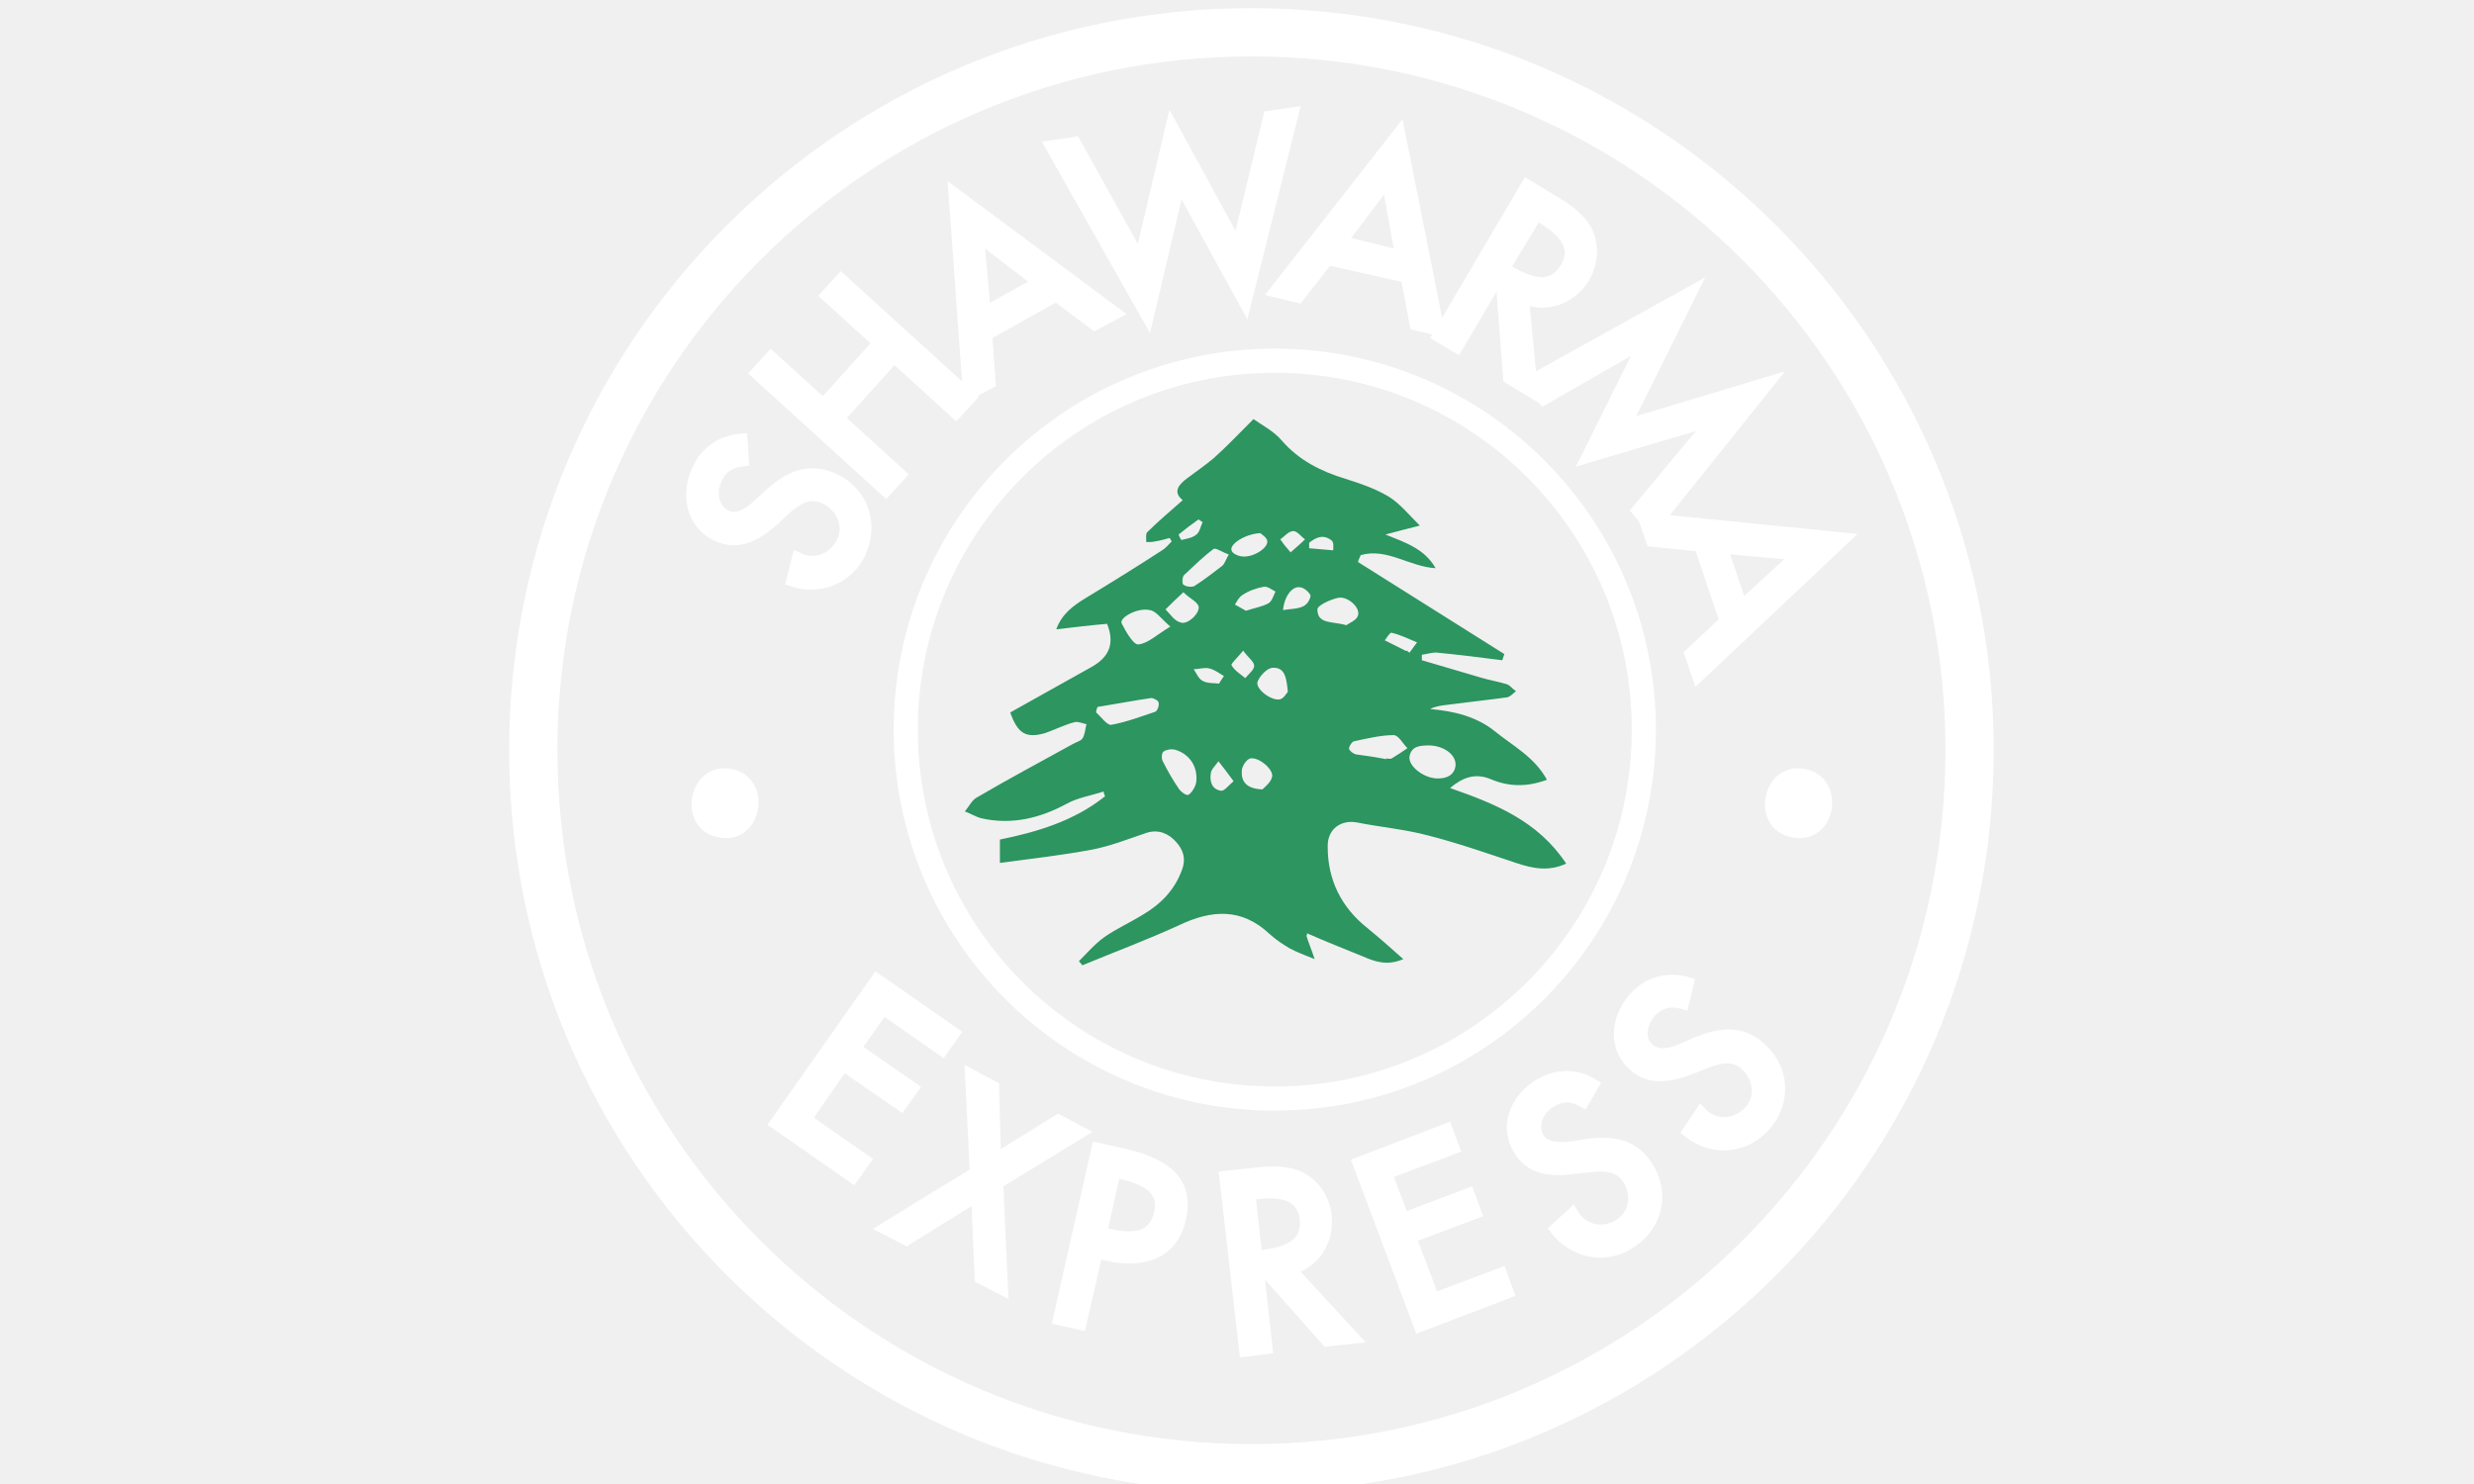
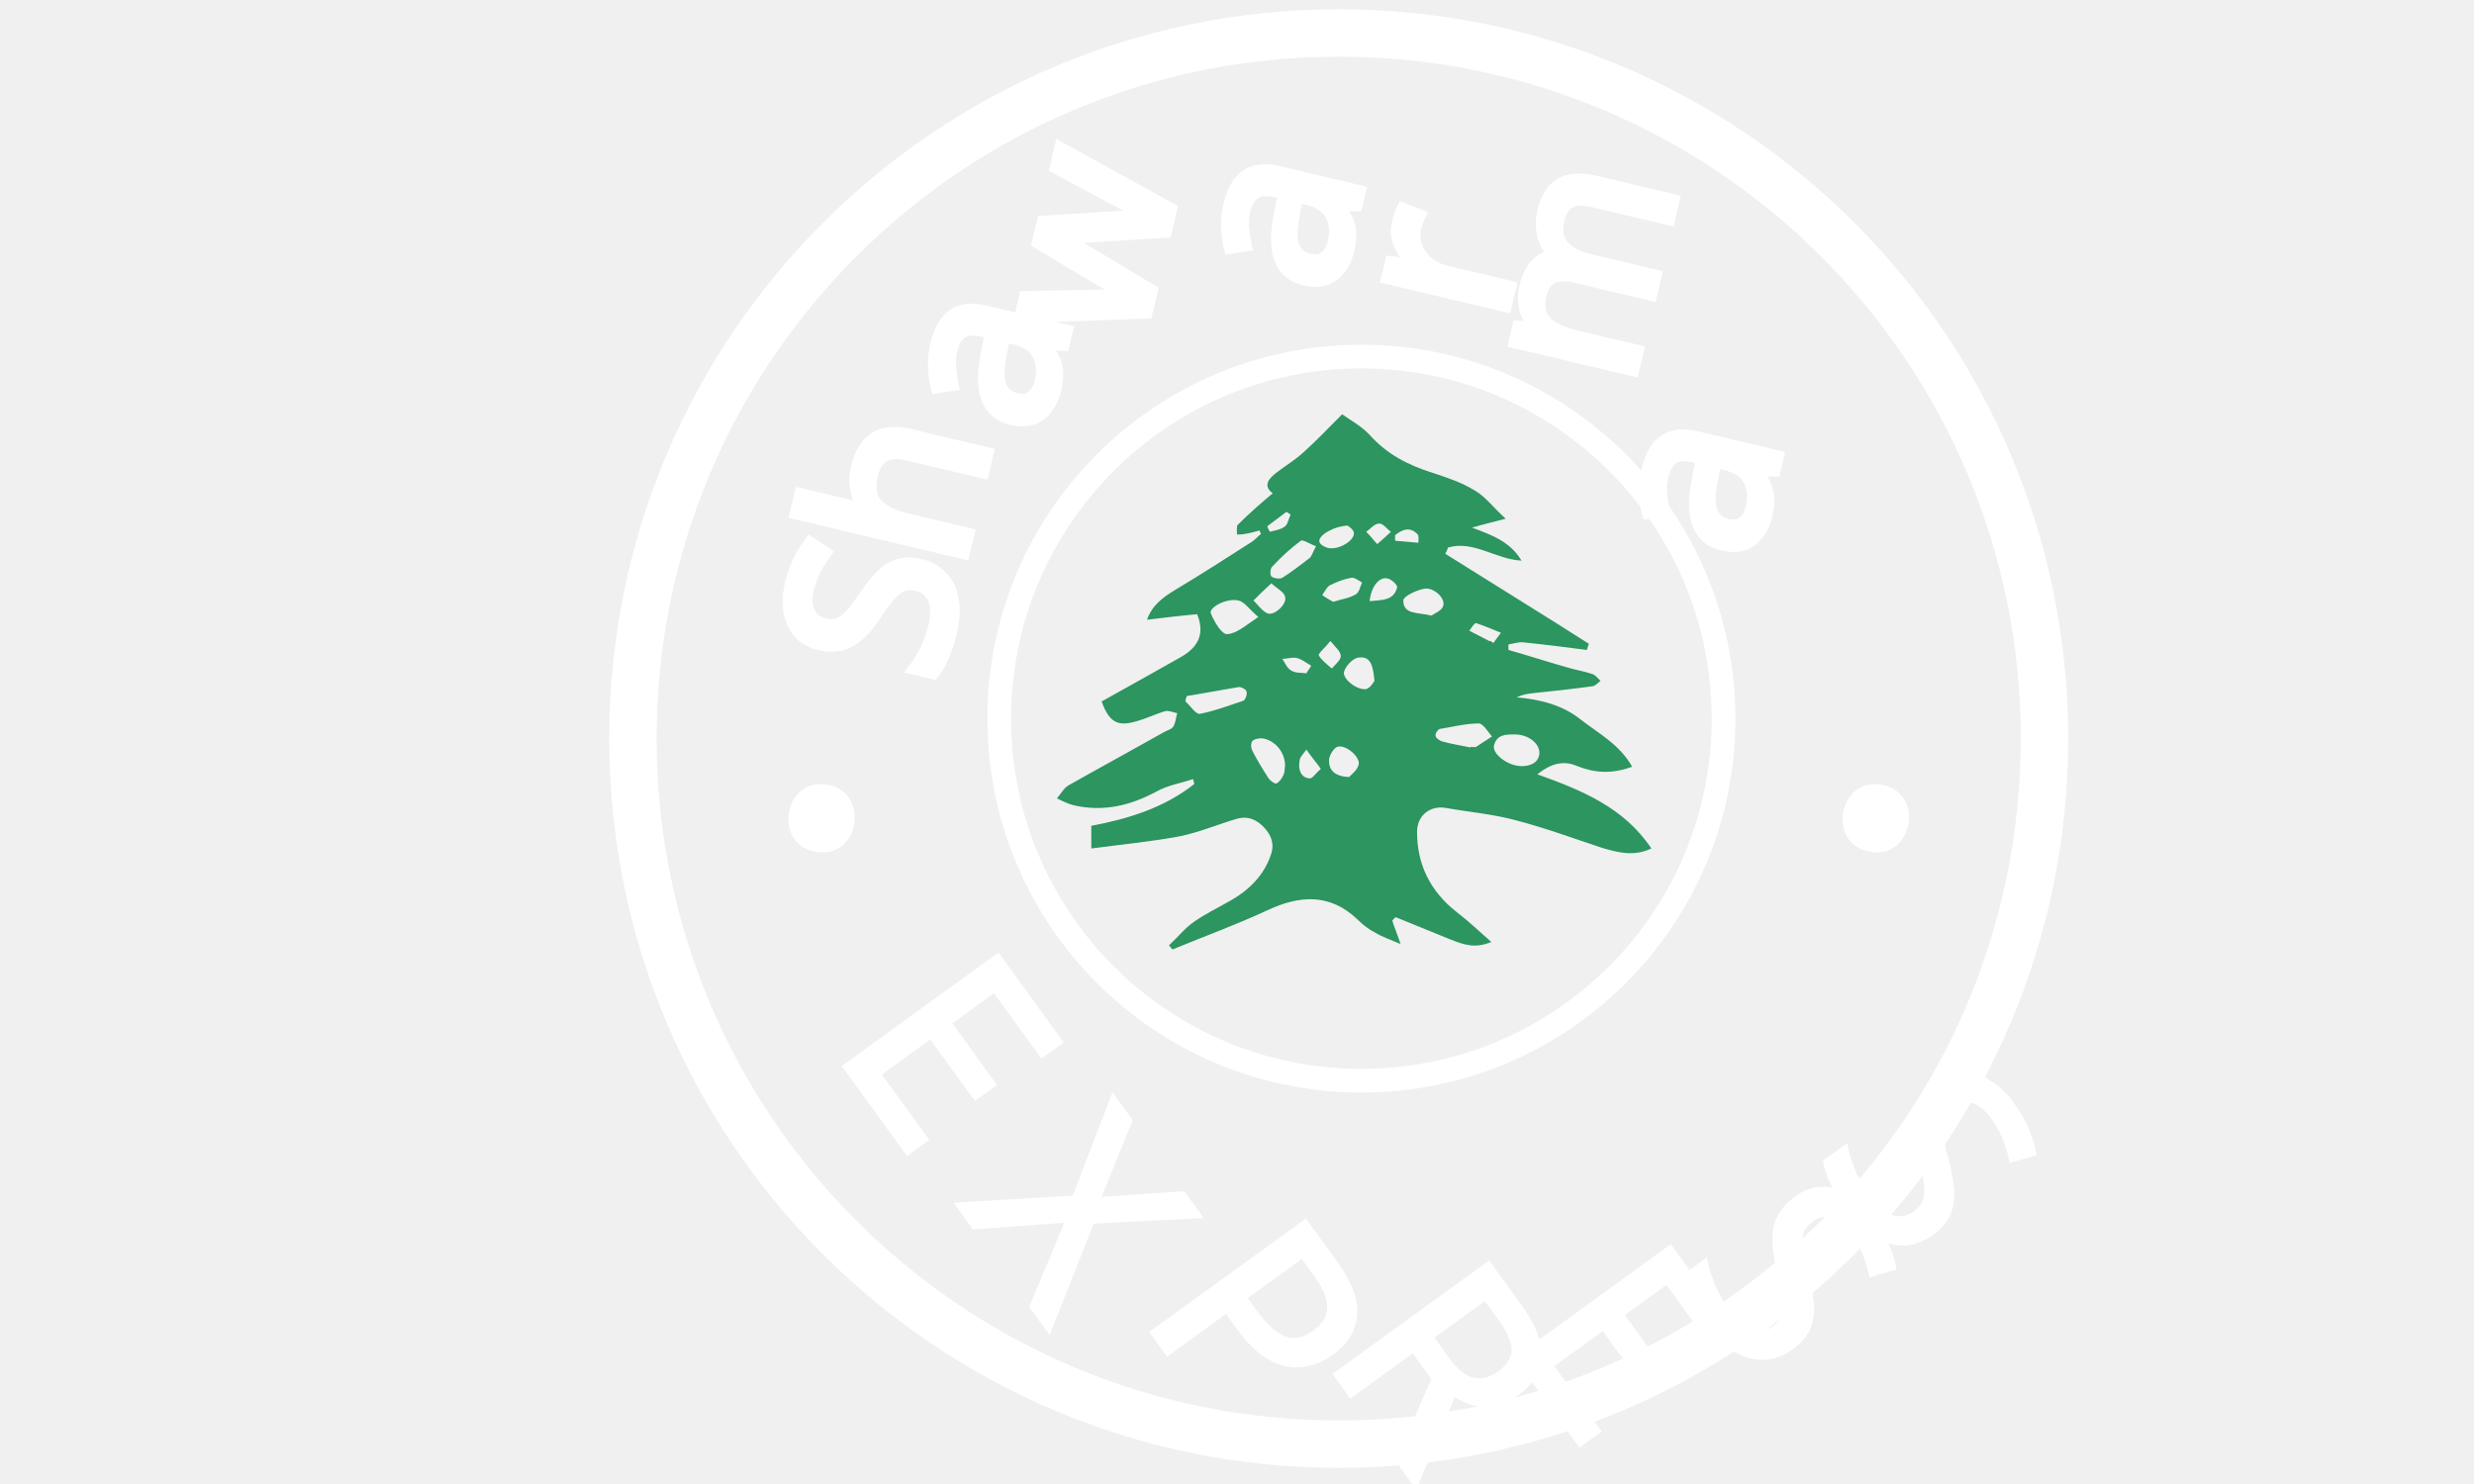
<svg xmlns="http://www.w3.org/2000/svg" version="1.1" id="Layer_1" x="0px" y="0px" viewBox="0 0 360 216" enable-background="new 0 0 360 216" xml:space="preserve">
-   <g>
-     <circle fill="none" stroke="#FFFFFF" stroke-width="3.511" stroke-miterlimit="10" cx="185.5" cy="106.2" r="53.7" />
-     <path fill="#2C9560" d="M190.1,136.2c0.3,1,0.7,1.9,1.2,3.4c-1.5-0.6-2.6-1-3.7-1.6c-1-0.6-1.9-1.2-2.8-2   c-4.1-3.9-8.5-3.6-13.3-1.3c-4.6,2.1-9.4,3.9-14,5.8c-0.2-0.2-0.3-0.4-0.5-0.6c1.2-1.2,2.3-2.5,3.7-3.5c1.7-1.2,3.7-2.1,5.5-3.2   c2.7-1.6,4.7-3.6,5.8-6.6c0.6-1.6,0.2-2.9-0.9-4.1c-1.1-1.2-2.5-1.8-4.2-1.3c-2.7,0.9-5.4,2-8.2,2.5c-4.3,0.8-8.7,1.3-13.2,1.9   c0-1.4,0-2.3,0-3.4c5.4-1.1,10.8-2.7,15.3-6.3c-0.1-0.2-0.2-0.5-0.2-0.7c-1.8,0.6-3.8,0.9-5.4,1.8c-3.9,2.1-8,3.1-12.4,2.1   c-0.8-0.2-1.6-0.7-2.4-1c0.6-0.7,1-1.6,1.7-2c4.6-2.7,9.3-5.2,14-7.8c0.5-0.3,1.1-0.4,1.4-0.8c0.4-0.6,0.4-1.4,0.6-2.1   c-0.6-0.1-1.2-0.4-1.7-0.3c-1.5,0.4-2.9,1.1-4.3,1.6c-2.8,0.8-4,0.1-5.1-3c3.9-2.2,7.9-4.4,11.8-6.6c2.7-1.5,3.4-3.5,2.3-6.3   c-2.4,0.2-4.8,0.5-7.4,0.8c0.8-2.2,2.4-3.4,4.2-4.5c3.8-2.3,7.5-4.6,11.2-7c0.5-0.3,0.9-0.8,1.4-1.3c-0.1-0.2-0.2-0.3-0.3-0.5   c-0.7,0.2-1.4,0.4-2.1,0.5c-0.4,0.1-0.8,0.1-1.3,0.1c0-0.5-0.1-1.1,0.1-1.4c1.6-1.6,3.4-3.1,5.2-4.7c-1.5-1.2-0.6-2.3,0.8-3.3   c1.2-0.9,2.5-1.8,3.7-2.8c1.9-1.7,3.7-3.6,5.8-5.7c1.1,0.8,2.9,1.7,4.1,3.1c2.5,2.9,5.7,4.5,9.3,5.6c2.2,0.7,4.3,1.4,6.3,2.6   c1.6,1,2.8,2.5,4.5,4.2c-1.9,0.5-3.2,0.8-5,1.3c3,1.2,5.7,2.1,7.3,4.9c-3.8-0.2-7.1-3-10.9-1.9c-0.1,0.3-0.3,0.6-0.4,1   c7.1,4.5,14.2,8.9,21.3,13.4c-0.1,0.3-0.2,0.6-0.3,0.9c-3.1-0.4-6.3-0.8-9.4-1.1c-0.7-0.1-1.5,0.2-2.3,0.3c0,0.3,0,0.6,0,0.8   c2.8,0.8,5.7,1.7,8.5,2.5c1.3,0.4,2.6,0.6,3.9,1c0.5,0.2,0.8,0.7,1.3,1c-0.4,0.3-0.8,0.8-1.3,0.9c-2.9,0.4-5.8,0.7-8.8,1.1   c-0.8,0.1-1.6,0.2-2.4,0.6c3.5,0.3,6.8,1.1,9.5,3.3c2.6,2.1,5.7,3.7,7.5,7c-3,1.1-5.6,1-8.2-0.1c-2.2-0.9-4-0.3-5.9,1.3   c6.6,2.3,12.8,4.8,16.9,11c-2.6,1.2-4.9,0.7-7.3-0.1c-4.2-1.4-8.5-2.9-12.8-4c-3.4-0.9-6.9-1.2-10.4-1.9c-2.3-0.4-4.3,1-4.2,3.6   c0,4.8,2,8.8,5.8,11.8c1.7,1.4,3.3,2.8,5.2,4.5c-2.3,1-4.1,0.4-5.9-0.4c-2.7-1.1-5.5-2.2-8.2-3.4   C190.3,135.9,190.2,136,190.1,136.2z M159.7,102.9c-0.1,0.3-0.2,0.5-0.2,0.8c0.7,0.6,1.6,1.9,2.2,1.8c2.2-0.4,4.3-1.2,6.4-1.9   c0.3-0.1,0.6-0.9,0.5-1.3c0-0.3-0.7-0.7-1.1-0.7C164.8,102,162.2,102.5,159.7,102.9z M209,113.3c1.6,0.1,2.7-0.6,2.8-1.9   c0.1-1.5-1.6-2.8-3.7-2.9c-1.3,0-2.7,0-3,1.6C204.9,111.5,207.1,113.2,209,113.3z M201.7,110.5c0,0,0-0.1,0-0.1   c0.3,0,0.6,0.1,0.8,0c0.8-0.5,1.6-1,2.3-1.5c-0.7-0.7-1.3-1.9-2-1.9c-1.9,0-3.9,0.5-5.8,0.9c-0.3,0.1-0.7,0.7-0.7,1.1   c0.1,0.3,0.6,0.7,1,0.8C198.8,110,200.2,110.2,201.7,110.5z M170.3,91.2c-1.4-1.2-2.1-2.3-3-2.4c-1.8-0.4-4.4,1.1-4.1,1.9   c0.6,1.2,1.7,3.1,2.4,3.1C167,93.7,168.3,92.4,170.3,91.2z M174.1,113.2c0-2-1.3-3.6-3.2-4.1c-0.5-0.1-1.2,0-1.6,0.3   c-0.3,0.2-0.3,1.1-0.1,1.4c0.7,1.4,1.5,2.8,2.4,4.1c0.3,0.4,1,0.9,1.3,0.8c0.4-0.2,0.8-0.8,1-1.3   C174.1,114,174.1,113.5,174.1,113.2z M178.8,80.7c-0.9-0.3-1.9-1-2.2-0.8c-1.5,1.1-2.9,2.5-4.3,3.8c-0.3,0.3-0.3,1.3-0.1,1.4   c0.4,0.3,1.2,0.4,1.6,0.2c1.4-0.9,2.7-1.9,4-2.9C178.2,82.1,178.3,81.6,178.8,80.7z M195.9,91c0.4-0.3,1.5-0.7,1.7-1.4   c0.4-1.1-1.4-2.8-2.8-2.6c-1.1,0.2-3.1,1.1-3.1,1.7C191.7,90.9,193.9,90.4,195.9,91z M187.4,100.7c-0.2-2-0.4-3.6-2.2-3.5   c-0.8,0-1.9,1.2-2.2,2c-0.4,1,1.9,2.8,3.2,2.6C186.8,101.7,187.2,100.9,187.4,100.7z M183.7,114.9c0.4-0.4,1.2-1,1.4-1.8   c0.3-1.1-2-3-3.2-2.7c-0.6,0.2-1.2,1.2-1.2,1.8C180.6,113.8,181.4,114.8,183.7,114.9z M181.3,88.9c1.2-0.4,2.4-0.6,3.3-1.1   c0.5-0.3,0.7-1.1,1-1.7c-0.6-0.3-1.2-0.8-1.7-0.7c-1.1,0.2-2.2,0.6-3.1,1.2c-0.5,0.3-0.8,0.9-1.1,1.4   C180.2,88.3,180.8,88.6,181.3,88.9z M172.2,86.2c-1.1,1-1.9,1.8-2.6,2.5c0.7,0.7,1.3,1.7,2.2,1.9c1,0.4,2.9-1.4,2.6-2.4   C174.1,87.5,173.1,87.1,172.2,86.2z M183.4,77.6c-2.2,0.1-4.5,1.6-4.2,2.5c0.1,0.5,1.1,0.9,1.7,0.9c1.6,0.1,3.7-1.3,3.5-2.3   C184.3,78.2,183.6,77.8,183.4,77.6z M204.7,94.7c0.1,0.1,0.3,0.2,0.4,0.3c0.4-0.5,0.7-1,1.1-1.5c-1.2-0.5-2.4-1.1-3.7-1.4   c-0.2-0.1-0.7,0.7-1,1.1c1,0.5,2,1,3,1.5C204.5,94.8,204.6,94.7,204.7,94.7z M186.7,88.8c1.7-0.3,3.5,0,4-2   c0.1-0.3-0.8-1.2-1.4-1.3C188.1,85.2,186.9,86.7,186.7,88.8z M179.5,113.7c-0.8-1.1-1.5-2-2.2-2.9c-0.4,0.6-1,1.1-1.1,1.7   c-0.2,1.2,0.1,2.4,1.5,2.6C178.2,115.1,178.7,114.4,179.5,113.7z M180.9,94.7c-0.8,1-1.8,1.9-1.7,2.1c0.4,0.8,1.3,1.3,2,1.9   c0.5-0.6,1.3-1.2,1.3-1.8C182.5,96.3,181.6,95.7,180.9,94.7z M187.8,80.4c0.9-0.8,1.5-1.3,2.1-1.9c-0.6-0.4-1.1-1.2-1.7-1.2   c-0.7,0-1.3,0.8-1.9,1.2C186.7,79.1,187.1,79.6,187.8,80.4z M177.4,99.5c0.2-0.4,0.5-0.8,0.7-1.1c-0.7-0.4-1.3-0.9-2.1-1.1   c-0.7-0.2-1.5,0.1-2.3,0.1c0.4,0.6,0.7,1.4,1.3,1.7C175.7,99.5,176.6,99.4,177.4,99.5z M190.5,79c0,0.3,0,0.5,0,0.8   c1.2,0.1,2.3,0.2,3.5,0.3c0-0.5,0.1-1.1-0.2-1.4C192.6,77.7,191.5,78.2,190.5,79z M175,76c-0.2-0.1-0.4-0.3-0.6-0.4   c-1,0.7-1.9,1.4-2.9,2.2c0.1,0.3,0.2,0.5,0.4,0.8c0.8-0.2,1.6-0.3,2.2-0.8C174.6,77.4,174.7,76.6,175,76z" />
-     <g>
-       <path fill="#FFFFFF" stroke="#FFFFFF" stroke-width="1.755" stroke-miterlimit="10" d="M108.1,67c-1.8,0.2-3.1,0.9-3.9,2.7    c-0.9,1.8-0.6,4.4,1.4,5.4c1.8,0.9,3.6-0.5,4.8-1.6l1.4-1.3c2.8-2.6,5.8-4.2,9.6-2.4c4.2,2,5.6,6.6,3.7,10.7    c-1.8,3.7-5.9,5.3-9.8,4l0.8-3.2c2.5,1.2,5.3,0.1,6.5-2.4c1.2-2.5-0.1-5.2-2.5-6.4c-2.5-1.2-4.5,0.3-6.2,1.9l-1.4,1.3    c-2.4,2.1-5,3.7-8.2,2.2c-3.7-1.8-4.4-6.1-2.7-9.6c1.2-2.6,3.5-4.1,6.3-4.3L108.1,67z" />
-       <path fill="#FFFFFF" stroke="#FFFFFF" stroke-width="1.755" stroke-miterlimit="10" d="M127.9,49.9l-7.6-6.9l2.1-2.3l18.8,17.1    l-2.1,2.3l-9-8.2l-8.1,9l9,8.2l-2.1,2.3l-18.8-17.1l2.1-2.3l7.6,6.9L127.9,49.9z" />
-       <path fill="#FFFFFF" stroke="#FFFFFF" stroke-width="1.755" stroke-miterlimit="10" d="M143.5,48.7l0.5,7l-3,1.6l-2.1-29.1    l23.4,17.4l-3,1.6l-5.6-4.2L143.5,48.7z M142.3,34.3l1,11.2l7.9-4.4L142.3,34.3z" />
-       <path fill="#FFFFFF" stroke="#FFFFFF" stroke-width="1.755" stroke-miterlimit="10" d="M165.9,37.9l4.6-19.5l9.6,17.6l4.6-19    l3.4-0.5l-6.9,27.6l-9.6-17.5L167,46.1l-14-24.8l3.4-0.5L165.9,37.9z" />
-       <path fill="#FFFFFF" stroke="#FFFFFF" stroke-width="1.755" stroke-miterlimit="10" d="M193.2,37.7l-4.3,5.5l-3.3-0.8l18-23    l5.7,28.6l-3.3-0.8l-1.3-6.9L193.2,37.7z M201.9,26.2l-6.8,9l8.8,2.1L201.9,26.2z" />
-       <path fill="#FFFFFF" stroke="#FFFFFF" stroke-width="1.755" stroke-miterlimit="10" d="M222.9,57l-3.3-2l-1-13.1l-1.1-0.7    l-5.5,9.3l-2.7-1.6l12.9-21.9l3.3,2c1.9,1.1,4,2.4,5.2,4.4c1.2,2.2,1,4.8-0.2,6.9c-1.8,3.1-5.5,4.5-8.9,3L222.9,57z M218.8,39.1    l0.9,0.5c2.8,1.6,6.1,2.9,8.2-0.6c2-3.4-0.9-5.8-3.6-7.4l-0.7-0.4L218.8,39.1z" />
-       <path fill="#FFFFFF" stroke="#FFFFFF" stroke-width="1.755" stroke-miterlimit="10" d="M239.4,49.6L239.4,49.6l-14.8,8.5    l-2.1-2.5l23.6-13.1L236.4,62l20.9-6.3l-16.9,21.1l-2.1-2.5l10.9-13.1l0-0.1l-18.2,5.4L239.4,49.6z" />
-       <path fill="#FFFFFF" stroke="#FFFFFF" stroke-width="1.755" stroke-miterlimit="10" d="M247.4,79.4l-7-0.7l-1.1-3.2l29,2.9    l-21.2,20l-1.1-3.2l5.1-4.8L247.4,79.4z M261.7,80.7l-11.2-1l2.9,8.6L261.7,80.7z" />
-     </g>
-     <circle fill="none" stroke="#FFFFFF" stroke-width="7.021" stroke-miterlimit="10" cx="182.1" cy="109.2" r="104.5" />
-     <g>
-       <g>
-         <path fill="#FFFFFF" stroke="#FFFFFF" stroke-width="1.755" stroke-miterlimit="10" d="M244.9,146c-1.8-0.5-3.2-0.2-4.6,1.1     c-1.4,1.4-2.1,4-0.5,5.5c1.4,1.4,3.5,0.8,5.1,0.1l1.8-0.8c3.6-1.5,6.9-2,9.9,1.1c3.2,3.3,3,8.2-0.3,11.3c-2.9,2.9-7.4,3-10.6,0.4     l1.8-2.7c1.9,2,4.9,1.9,6.9,0c2-1.9,1.7-4.9-0.1-6.8c-1.9-2-4.3-1.3-6.5-0.4l-1.8,0.7c-2.9,1.1-6,1.8-8.5-0.7     c-2.9-2.9-2-7.2,0.7-9.9c2-2,4.7-2.6,7.4-1.8L244.9,146z" />
-       </g>
-       <g>
-         <path fill="#FFFFFF" stroke="#FFFFFF" stroke-width="1.755" stroke-miterlimit="10" d="M127.6,142.6l11.2,7.8l-1.7,2.4l-8.6-6     l-4.1,5.8l8.4,5.8l-1.7,2.4l-8.4-5.8l-5.5,7.9l8.6,6l-1.7,2.4l-11.2-7.8L127.6,142.6z" />
-       </g>
-       <g>
-         <path fill="#FFFFFF" stroke="#FFFFFF" stroke-width="1.755" stroke-miterlimit="10" d="M141.3,156.5l3.2,1.7l0.3,10.6l9.2-5.7     l3.2,1.7l-12.1,7.4l0.7,15.4l-3.1-1.6l-0.5-12l-10.3,6.4l-3.1-1.6l13.2-8.1L141.3,156.5z" />
-       </g>
-       <g>
-         <path fill="#FFFFFF" stroke="#FFFFFF" stroke-width="1.755" stroke-miterlimit="10" d="M196.9,194.7l-3.8,0.4l-8.7-9.8l-1.3,0.2     l1.2,10.7l-3.1,0.4l-2.9-25.3l3.8-0.4c2.2-0.3,4.7-0.5,6.8,0.4c2.3,1,3.7,3.2,4,5.6c0.4,3.6-1.6,6.9-5.2,7.8L196.9,194.7z      M182.8,182.9l1-0.1c3.2-0.4,6.6-1.4,6.2-5.4c-0.5-4-4.3-4.1-7.4-3.7l-0.8,0.1L182.8,182.9z" />
-       </g>
-       <g>
-         <path fill="#FFFFFF" stroke="#FFFFFF" stroke-width="1.755" stroke-miterlimit="10" d="M197.7,169.3l12.8-4.9l1,2.7l-9.8,3.7     l2.5,6.6l9.5-3.6l1,2.7l-9.5,3.6l3.4,9l9.8-3.7l1,2.7l-12.8,4.9L197.7,169.3z" />
-       </g>
-       <g>
-         <path fill="#FFFFFF" stroke="#FFFFFF" stroke-width="1.755" stroke-miterlimit="10" d="M230.4,160.3c-1.6-0.9-3.1-1-4.7,0     c-1.8,1-3,3.3-1.9,5.3c1,1.7,3.2,1.6,4.9,1.4l1.9-0.3c3.8-0.6,7.2-0.2,9.3,3.5c2.3,4,0.9,8.6-3.1,10.9c-3.6,2.1-7.9,1-10.4-2.2     l2.4-2.2c1.4,2.4,4.3,3.1,6.7,1.7c2.4-1.4,2.9-4.3,1.6-6.6c-1.4-2.4-3.9-2.3-6.2-2l-1.9,0.2c-3.1,0.4-6.2,0.3-8-2.8     c-2.1-3.6-0.1-7.5,3.2-9.4c2.5-1.4,5.2-1.4,7.6,0.1L230.4,160.3z" />
-       </g>
-       <g>
-         <path fill="#FFFFFF" stroke="#FFFFFF" stroke-width="1.755" stroke-miterlimit="10" d="M157.2,192.7l-3.1-0.7l5.6-24.8l3.6,0.8     c7.6,1.7,9.4,4.9,8.4,9.4c-1.2,5.2-5.6,6.3-10.3,5.3l-1.8-0.4L157.2,192.7z M160.2,179.5l1,0.2c3.2,0.7,6.7,0.9,7.6-3.1     c0.9-3.9-2.7-5.2-5.8-5.9l-0.8-0.2L160.2,179.5z" />
-       </g>
-     </g>
-     <path fill="#FFFFFF" d="M106.3,111.9c-6.4-1-8,9-1.6,10C111.1,123,112.7,113,106.3,111.9z" />
-     <path fill="#FFFFFF" d="M262.5,111.9c-6.4-1-8,9-1.6,10C267.4,123,268.9,113,262.5,111.9z" />
-   </g>
+   <circle fill="none" stroke="#FFFFFF" stroke-width="3.449" stroke-miterlimit="10" cx="198.1" cy="104.6" r="52.7" />
+   <path fill="#2C9560" d="M202.6,134c0.3,1,0.7,1.9,1.2,3.4c-1.4-0.6-2.6-1-3.6-1.6c-1-0.5-1.9-1.2-2.7-2c-4-3.8-8.4-3.5-13.1-1.3  c-4.5,2.1-9.2,3.8-13.8,5.7c-0.2-0.2-0.3-0.4-0.5-0.6c1.2-1.1,2.3-2.5,3.6-3.4c1.7-1.2,3.6-2.1,5.5-3.2c2.6-1.5,4.7-3.6,5.7-6.5  c0.6-1.6,0.1-2.9-0.9-4c-1.1-1.2-2.4-1.8-4.1-1.3c-2.7,0.8-5.3,1.9-8.1,2.5c-4.2,0.8-8.5,1.2-13,1.8c0-1.4,0-2.2,0-3.3  c5.3-1,10.6-2.6,15-6.1c-0.1-0.2-0.1-0.5-0.2-0.7c-1.8,0.6-3.7,0.9-5.3,1.8c-3.9,2.1-7.8,3-12.1,2c-0.8-0.2-1.6-0.6-2.4-1  c0.6-0.7,1-1.5,1.7-1.9c4.6-2.6,9.2-5.1,13.8-7.7c0.5-0.3,1.1-0.4,1.4-0.8c0.4-0.6,0.4-1.4,0.6-2c-0.6-0.1-1.2-0.4-1.7-0.3  c-1.4,0.4-2.8,1.1-4.3,1.5c-2.7,0.8-3.9,0.1-5-2.9c3.8-2.1,7.7-4.3,11.6-6.5c2.6-1.5,3.4-3.5,2.3-6.2c-2.3,0.2-4.7,0.5-7.3,0.8  c0.8-2.2,2.4-3.3,4.2-4.4c3.7-2.2,7.4-4.6,11-6.9c0.5-0.3,0.9-0.8,1.4-1.2c-0.1-0.2-0.2-0.3-0.2-0.5c-0.7,0.2-1.4,0.4-2.1,0.5  c-0.4,0.1-0.8,0.1-1.2,0.1c0-0.5-0.1-1.1,0.1-1.4c1.6-1.6,3.3-3.1,5.1-4.6c-1.5-1.1-0.6-2.2,0.8-3.2c1.2-0.9,2.5-1.7,3.6-2.7  c1.9-1.7,3.6-3.5,5.7-5.6c1.1,0.8,2.8,1.7,4,3c2.5,2.8,5.6,4.4,9.1,5.5c2.1,0.7,4.3,1.4,6.2,2.6c1.6,0.9,2.7,2.5,4.5,4.1  c-1.9,0.5-3.2,0.8-4.9,1.3c3,1.1,5.6,2.1,7.2,4.8c-3.8-0.2-7-3-10.7-1.9c-0.1,0.3-0.2,0.6-0.4,0.9c7,4.4,14,8.7,20.9,13.1  c-0.1,0.3-0.2,0.6-0.3,0.9c-3.1-0.4-6.2-0.8-9.2-1.1c-0.7-0.1-1.5,0.2-2.2,0.3c0,0.3,0,0.5,0,0.8c2.8,0.8,5.6,1.7,8.4,2.5  c1.3,0.4,2.6,0.6,3.8,1c0.5,0.2,0.8,0.6,1.2,1c-0.4,0.3-0.8,0.8-1.3,0.8c-2.9,0.4-5.7,0.7-8.6,1c-0.8,0.1-1.5,0.2-2.3,0.6  c3.4,0.3,6.7,1.1,9.4,3.3c2.6,2,5.6,3.6,7.4,6.8c-3,1.1-5.5,0.9-8-0.1c-2.1-0.9-3.9-0.3-5.8,1.2c6.4,2.3,12.6,4.8,16.6,10.8  c-2.6,1.2-4.8,0.6-7.2-0.1c-4.2-1.4-8.3-2.9-12.5-4c-3.3-0.9-6.8-1.2-10.2-1.8c-2.2-0.4-4.2,1-4.2,3.5c0,4.7,1.9,8.6,5.7,11.6  c1.7,1.3,3.3,2.8,5.1,4.4c-2.3,1-4,0.4-5.8-0.3c-2.7-1.1-5.4-2.2-8.1-3.3C202.8,133.7,202.7,133.9,202.6,134z M172.7,101.3  c-0.1,0.3-0.2,0.5-0.2,0.8c0.7,0.6,1.5,1.9,2.1,1.8c2.1-0.4,4.2-1.2,6.3-1.9c0.3-0.1,0.6-0.9,0.5-1.3c0-0.3-0.7-0.7-1.1-0.7  C177.8,100.4,175.3,100.9,172.7,101.3z M221.2,111.5c1.6,0.1,2.7-0.6,2.8-1.8c0.1-1.4-1.5-2.8-3.6-2.8c-1.3,0-2.6,0-3,1.6  C217.1,109.7,219.3,111.4,221.2,111.5z M214,108.8c0,0,0-0.1,0-0.1c0.3,0,0.6,0.1,0.8,0c0.8-0.5,1.5-1,2.3-1.5  c-0.6-0.7-1.3-1.9-1.9-1.9c-1.9,0-3.8,0.5-5.7,0.8c-0.3,0.1-0.7,0.7-0.6,1c0,0.3,0.6,0.7,0.9,0.8C211.2,108.3,212.6,108.5,214,108.8  z M183.1,89.8c-1.4-1.2-2-2.2-2.9-2.4c-1.8-0.4-4.4,1.1-4,1.9c0.5,1.2,1.6,3.1,2.4,3C180,92.2,181.3,91,183.1,89.8z M187,111.5  c0-1.9-1.3-3.6-3.1-4c-0.5-0.1-1.2,0-1.6,0.3c-0.3,0.2-0.3,1-0.1,1.4c0.7,1.4,1.5,2.7,2.4,4.1c0.3,0.4,1,0.9,1.2,0.7  c0.4-0.2,0.8-0.8,1-1.3C187,112.2,186.9,111.7,187,111.5z M191.5,79.5c-0.9-0.3-1.9-1-2.2-0.8c-1.5,1.1-2.9,2.4-4.2,3.8  c-0.3,0.3-0.3,1.2-0.1,1.4c0.4,0.3,1.2,0.4,1.6,0.2c1.4-0.9,2.7-1.9,4-2.9C190.9,80.9,191,80.4,191.5,79.5z M208.3,89.6  c0.4-0.3,1.5-0.7,1.7-1.4c0.4-1.1-1.4-2.8-2.8-2.5c-1.1,0.2-3,1.1-3,1.7C204.2,89.5,206.3,89.1,208.3,89.6z M200,99.1  c-0.2-1.9-0.4-3.6-2.2-3.4c-0.8,0-1.9,1.1-2.2,2c-0.4,1,1.8,2.8,3.2,2.6C199.4,100.1,199.8,99.4,200,99.1z M196.3,113.1  c0.4-0.4,1.2-1,1.4-1.8c0.3-1.1-1.9-3-3.1-2.6c-0.5,0.2-1.1,1.1-1.2,1.8C193.3,112,194.1,113,196.3,113.1z M194,87.6  c1.2-0.4,2.3-0.5,3.3-1.1c0.5-0.3,0.6-1.1,0.9-1.7c-0.5-0.3-1.1-0.8-1.6-0.7c-1.1,0.2-2.1,0.6-3.1,1.1c-0.5,0.3-0.7,0.9-1.1,1.4  C192.9,87,193.5,87.3,194,87.6z M185,84.9c-1.1,1-1.8,1.7-2.6,2.5c0.7,0.7,1.3,1.6,2.1,1.9c1,0.3,2.8-1.4,2.5-2.4  C186.9,86.2,186,85.8,185,84.9z M196.1,76.5c-2.1,0.1-4.4,1.5-4.1,2.4c0.1,0.4,1,0.9,1.6,0.9c1.6,0.1,3.6-1.3,3.4-2.3  C196.9,77,196.2,76.6,196.1,76.5z M216.9,93.3c0.1,0.1,0.3,0.2,0.4,0.3c0.4-0.5,0.7-1,1.1-1.5c-1.2-0.5-2.4-1-3.6-1.4  c-0.2-0.1-0.7,0.7-1,1.1c1,0.5,1.9,1,2.9,1.5C216.8,93.3,216.9,93.3,216.9,93.3z M199.3,87.5c1.7-0.2,3.5,0,4-2  c0.1-0.3-0.8-1.2-1.4-1.3C200.7,83.9,199.5,85.4,199.3,87.5z M192.2,111.9c-0.8-1.1-1.5-1.9-2.1-2.8c-0.4,0.6-1,1.1-1,1.7  c-0.2,1.1,0.1,2.4,1.5,2.5C191,113.3,191.4,112.6,192.2,111.9z M193.6,93.3c-0.8,1-1.8,1.8-1.7,2.1c0.4,0.7,1.2,1.3,1.9,1.9  c0.5-0.6,1.3-1.2,1.3-1.8C195.1,94.8,194.3,94.2,193.6,93.3z M200.4,79.2c0.9-0.8,1.5-1.3,2-1.8c-0.6-0.4-1.1-1.2-1.7-1.2  c-0.7,0-1.3,0.8-1.9,1.2C199.3,77.9,199.7,78.4,200.4,79.2z M190.1,98c0.2-0.4,0.5-0.7,0.7-1.1c-0.7-0.4-1.3-0.9-2-1.1  c-0.7-0.2-1.5,0.1-2.2,0.1c0.4,0.6,0.7,1.4,1.3,1.7C188.5,98,189.4,97.9,190.1,98z M203,77.9c0,0.3,0,0.5,0,0.8  c1.1,0.1,2.3,0.2,3.4,0.3c0-0.5,0.1-1.1-0.2-1.3C205.1,76.6,204,77.1,203,77.9z M187.8,74.9c-0.2-0.1-0.4-0.3-0.6-0.4  c-0.9,0.7-1.9,1.4-2.8,2.1c0.1,0.3,0.2,0.5,0.4,0.8c0.7-0.2,1.6-0.3,2.2-0.8C187.4,76.3,187.5,75.5,187.8,74.9z" />
+   <circle fill="none" stroke="#FFFFFF" stroke-width="6.897" stroke-miterlimit="10" cx="194.8" cy="107.5" r="102.7" />
+   <path fill="#FFFFFF" d="M120.3,114.2c-6.3-1-7.9,8.8-1.5,9.8S126.6,115.2,120.3,114.2z" />
+   <path fill="#FFFFFF" d="M273.7,114.2c-6.3-1-7.9,8.8-1.5,9.8C278.5,125,280.1,115.2,273.7,114.2z" />
+   <path fill="none" d="M136.6,105.3c0-33.7,27.3-61,61-61s61,27.3,61,61" />
+   <text transform="matrix(0.231 -0.973 0.973 0.231 136.1968 99.8369)">
+     <tspan x="0" y="0" fill="#FFFFFF" stroke="#FFFFFF" stroke-width="1.724" stroke-miterlimit="10" font-family="'Futura'" font-size="33.12">S</tspan>
+     <tspan x="16.9" y="-0.5" fill="#FFFFFF" stroke="#FFFFFF" stroke-width="1.724" stroke-miterlimit="10" font-family="'Futura'" font-size="33.12" rotate="17.9">h</tspan>
+     <tspan x="38.8" y="6.6" fill="#FFFFFF" stroke="#FFFFFF" stroke-width="1.724" stroke-miterlimit="10" font-family="'Futura'" font-size="33.12" rotate="39.7">a</tspan>
+     <tspan x="54.7" y="17.3" fill="#FFFFFF" stroke="#FFFFFF" stroke-width="1.724" stroke-miterlimit="10" font-family="'Futura'" font-size="33.12" rotate="62">w</tspan>
+     <tspan x="68.4" y="43.4" fill="#FFFFFF" stroke="#FFFFFF" stroke-width="1.724" stroke-miterlimit="10" font-family="'Futura'" font-size="33.12" rotate="84.2">a</tspan>
+     <tspan x="70.1" y="67.9" fill="#FFFFFF" stroke="#FFFFFF" stroke-width="1.724" stroke-miterlimit="10" font-family="'Futura'" font-size="33.12" rotate="104.9">r</tspan>
+     <tspan x="65.3" y="88.1" fill="#FFFFFF" stroke="#FFFFFF" stroke-width="1.724" stroke-miterlimit="10" font-family="'Futura'" font-size="33.12" rotate="128.6">m</tspan>
+     <tspan x="44.9" y="111.5" fill="#FFFFFF" stroke="#FFFFFF" stroke-width="1.724" stroke-miterlimit="10" font-family="'Futura'" font-size="33.12" rotate="155.3">a</tspan>
+   </text>
+   <path fill="none" d="M120.5,150.3c23.1,42.9,76.6,59,119.5,35.9s59-76.6,35.9-119.5" />
+   <text transform="matrix(0.587 0.8096 -0.8096 0.587 121.0228 152.2961)">
+     <tspan x="0" y="0" fill="#FFFFFF" stroke="#FFFFFF" stroke-miterlimit="10" font-family="'Futura'" font-size="38.029">E</tspan>
+     <tspan x="29.6" y="-1.5" fill="#FFFFFF" stroke="#FFFFFF" stroke-miterlimit="10" font-family="'Futura'" font-size="38.029" rotate="-19.9">X</tspan>
+     <tspan x="57.6" y="-13.5" fill="#FFFFFF" stroke="#FFFFFF" stroke-miterlimit="10" font-family="'Futura'" font-size="38.029" rotate="-38.7">P</tspan>
+     <tspan x="78.2" y="-31.5" fill="#FFFFFF" stroke="#FFFFFF" stroke-miterlimit="10" font-family="'Futura'" font-size="38.029" rotate="-57">R</tspan>
+     <tspan x="91.8" y="-54.3" fill="#FFFFFF" stroke="#FFFFFF" stroke-miterlimit="10" font-family="'Futura'" font-size="38.029" rotate="-74">E</tspan>
+     <tspan x="98.2" y="-80.1" fill="#FFFFFF" stroke="#FFFFFF" stroke-miterlimit="10" font-family="'Futura'" font-size="38.029" rotate="-91.3">S</tspan>
+     <tspan x="96.7" y="-106.4" fill="#FFFFFF" stroke="#FFFFFF" stroke-miterlimit="10" font-family="'Futura'" font-size="38.029" rotate="-108.4">S</tspan>
+   </text>
</svg>
